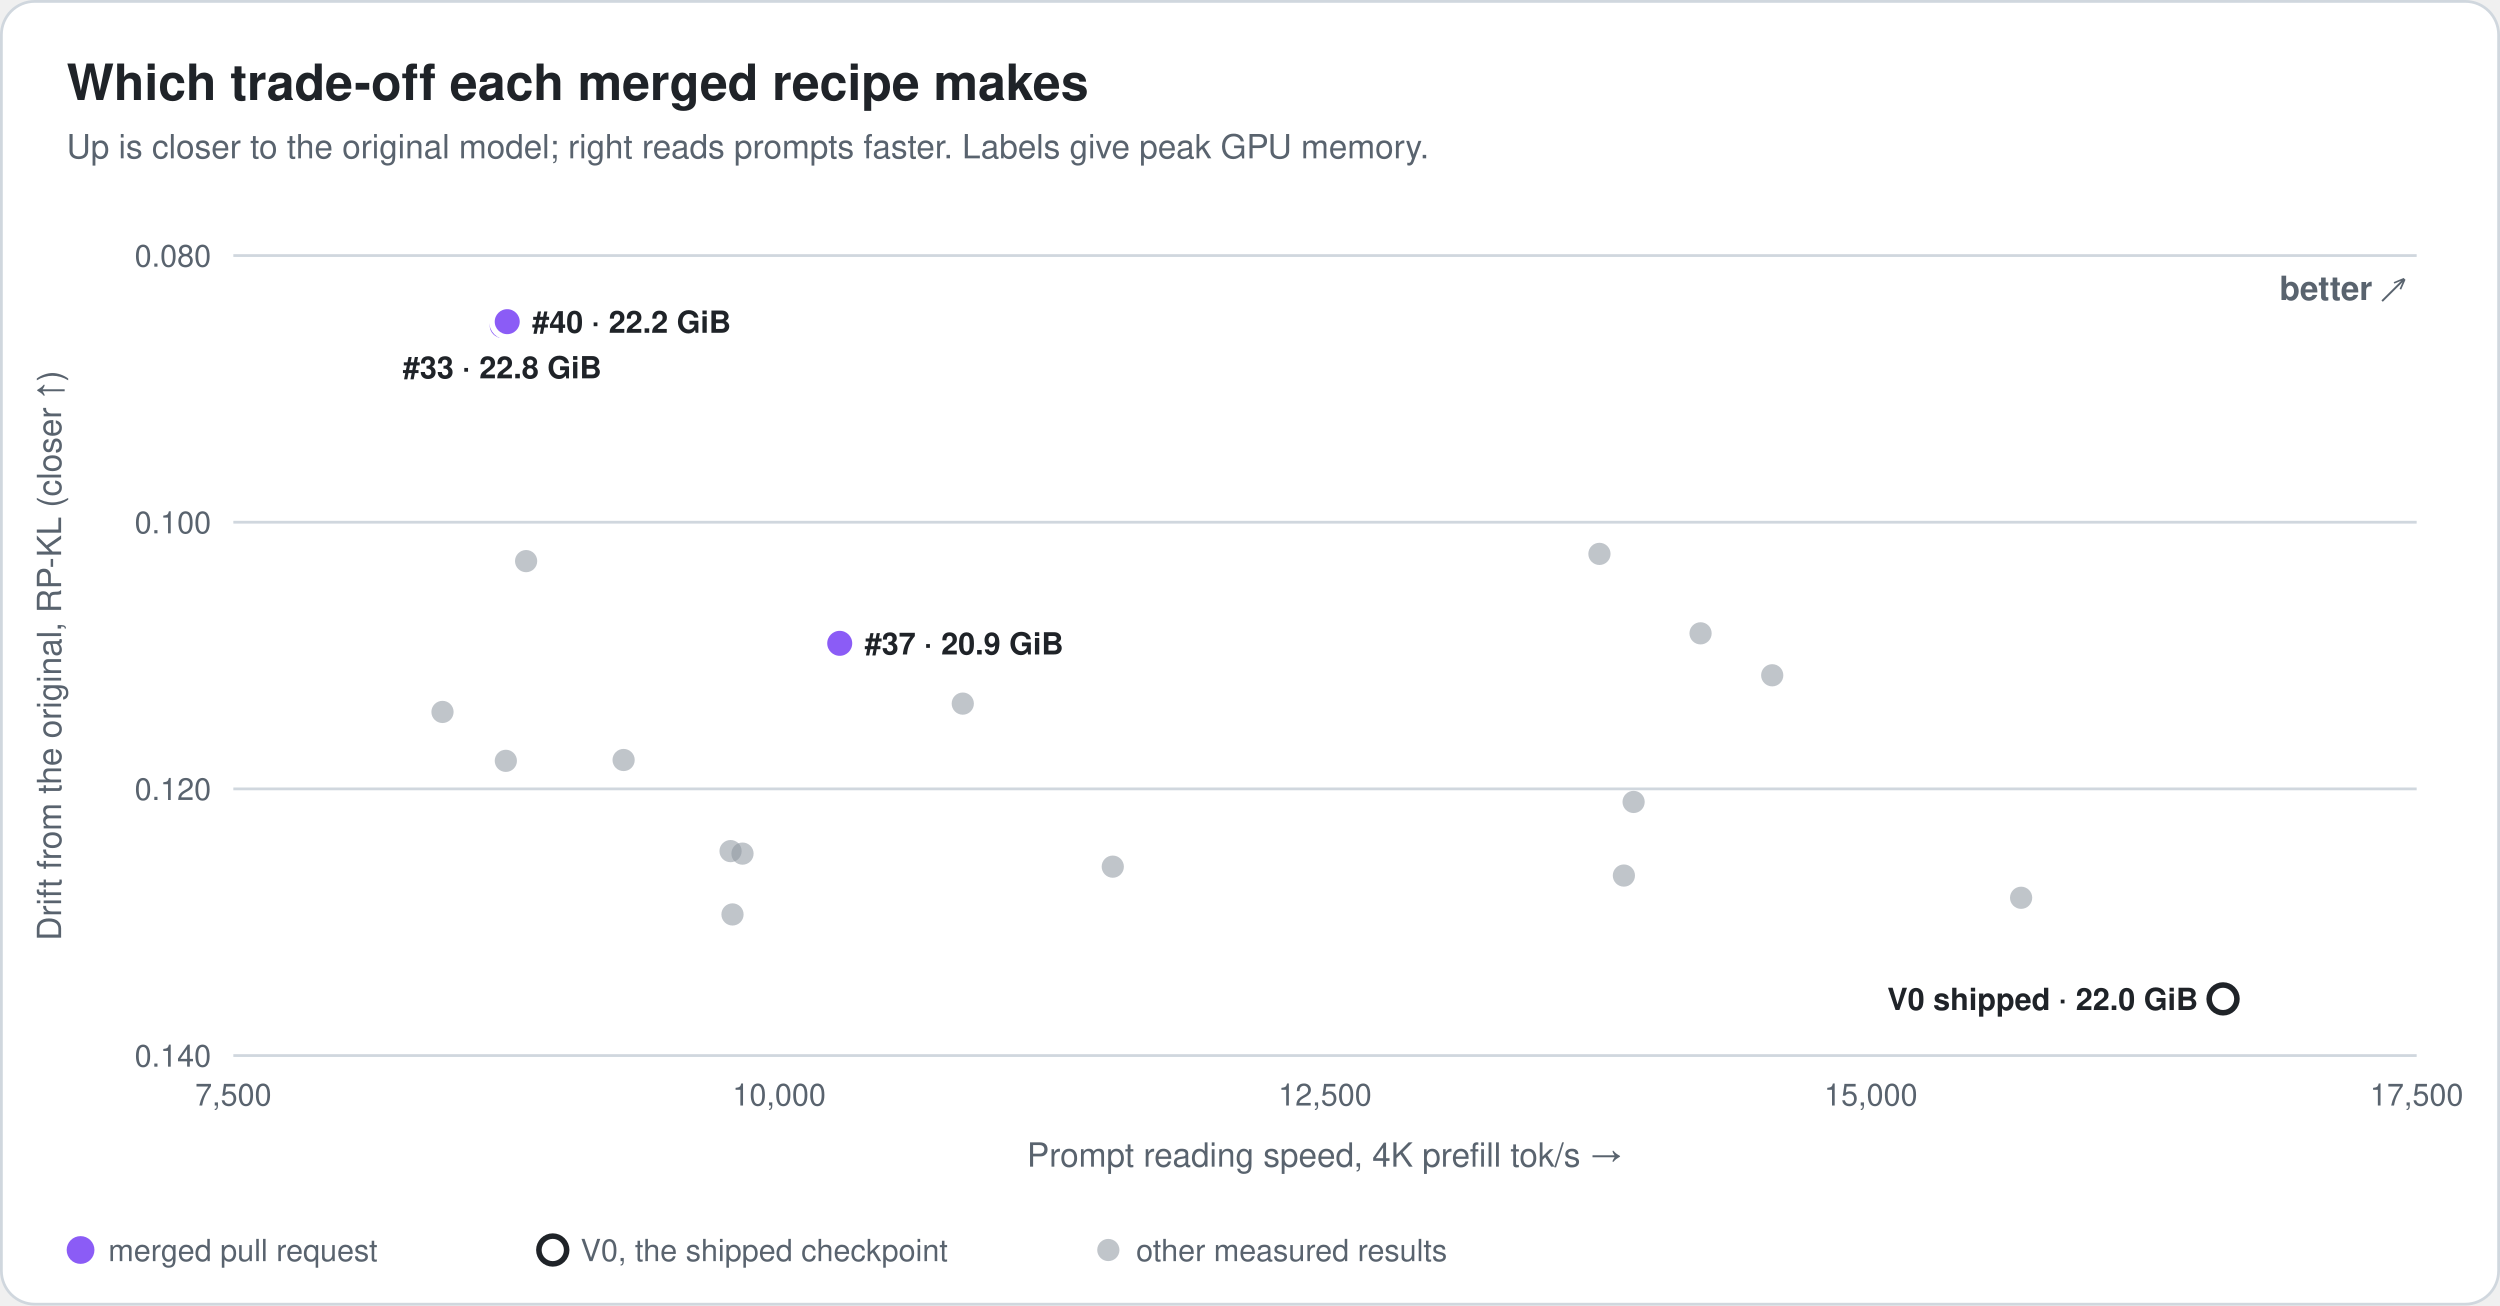
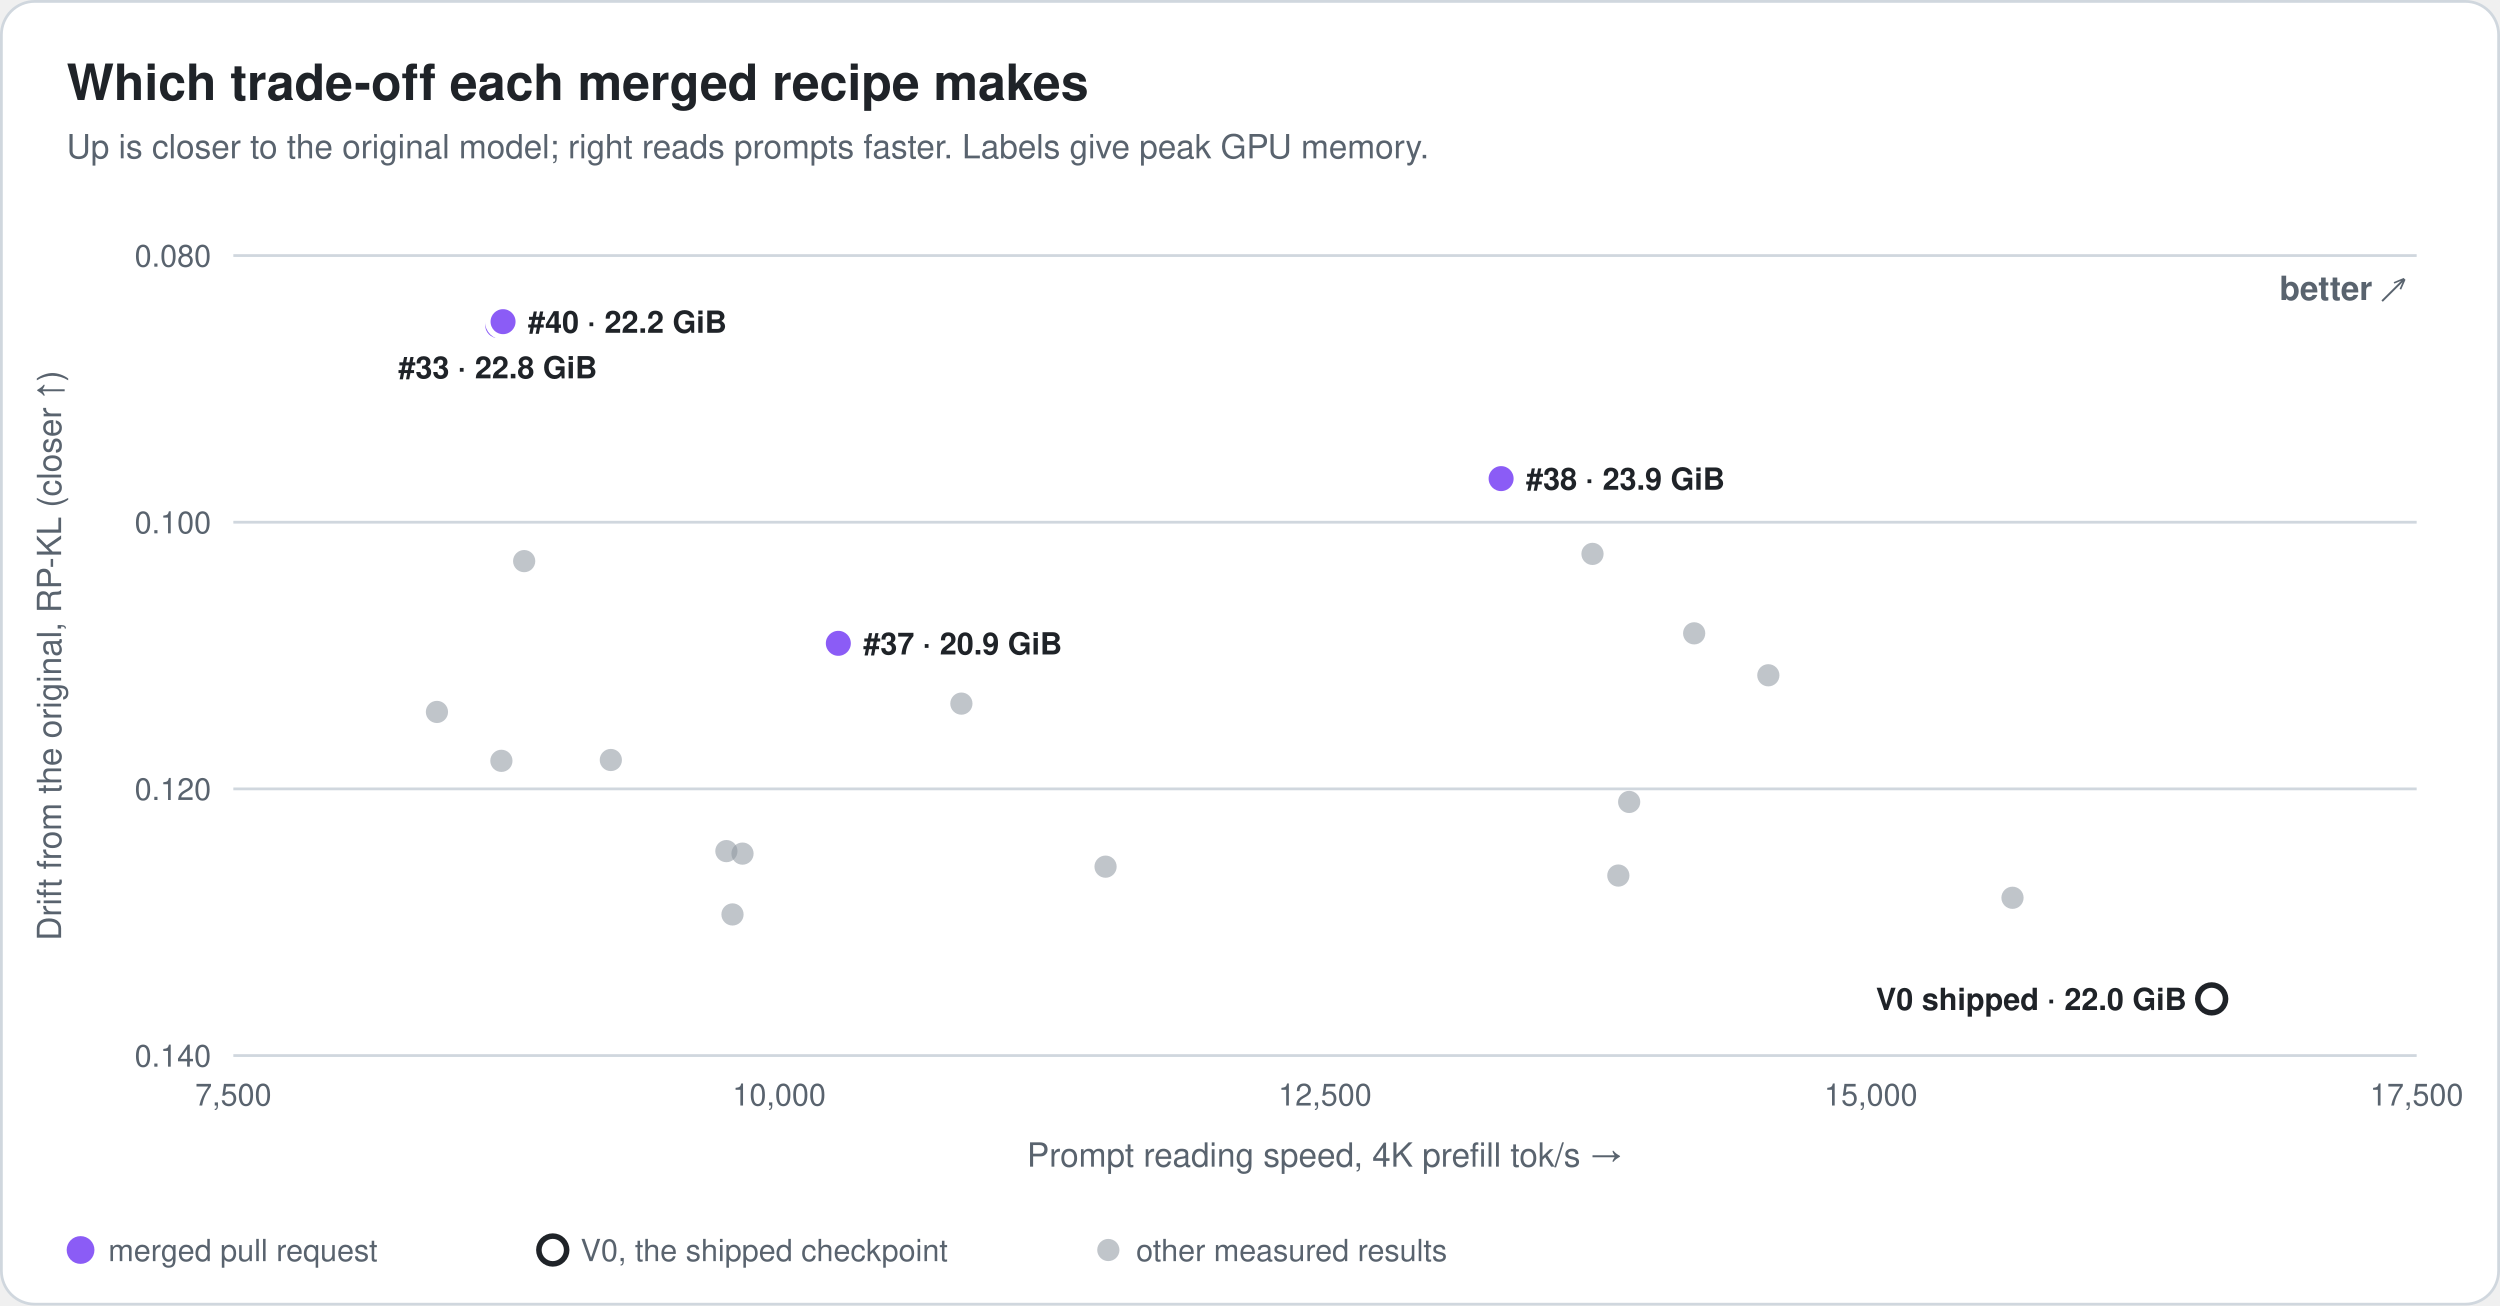
- <svg xmlns="http://www.w3.org/2000/svg" width="900" height="470" viewBox="0 0 900 470" font-family="-apple-system,BlinkMacSystemFont,'Segoe UI',Helvetica,Arial,sans-serif" role="img" aria-label="Trade-offs of 3 merged recipes against the shipped checkpoint">
+ <svg xmlns="http://www.w3.org/2000/svg" width="900" height="470" viewBox="0 0 900 470" font-family="-apple-system,BlinkMacSystemFont,'Segoe UI',Helvetica,Arial,sans-serif" role="img" aria-label="Trade-offs of 4 merged recipes against the shipped checkpoint">
  <style>
.bg{fill:#ffffff;stroke:#d0d7de}.t{fill:#1f2328}.m{fill:#59636e}.rule{stroke:#d0d7de}.ring{stroke:#ffffff}
.acc{fill:#8b5cf6}.accl{stroke:#8b5cf6}.wash{fill:#8b5cf6;fill-opacity:.1}.gry{fill:#8c959f}.rej{fill:#d03b3b}.track{fill:#eaeef2}.tk{stroke:#1f2328}
@media (prefers-color-scheme: dark){
.bg{fill:#0d1117;stroke:#30363d}.t{fill:#e6edf3}.m{fill:#9198a1}.rule{stroke:#30363d}.ring{stroke:#0d1117}
.acc{fill:#9a75f8}.accl{stroke:#9a75f8}.wash{fill:#9a75f8;fill-opacity:.14}.gry{fill:#9198a1}.rej{fill:#e5534b}.track{fill:#21262d}.tk{stroke:#e6edf3}}
</style>
  <rect class="bg" x="0.5" y="0.5" width="899" height="469" rx="12" />
  <text x="24.0" y="36.0" class="t" font-size="18" font-weight="600" text-anchor="start">Which trade-off each merged recipe makes</text>
  <text x="24.0" y="57.0" class="m" font-size="12" font-weight="400" text-anchor="start">Up is closer to the original model; right reads prompts faster. Labels give peak GPU memory.</text>
  <line class="rule" x1="84" x2="870" y1="92.0" y2="92.0" stroke-width="1" />
  <text x="76.0" y="96.0" class="m" font-size="11" font-weight="400" text-anchor="end">0.080</text>
  <line class="rule" x1="84" x2="870" y1="188.0" y2="188.0" stroke-width="1" />
  <text x="76.0" y="192.0" class="m" font-size="11" font-weight="400" text-anchor="end">0.100</text>
  <line class="rule" x1="84" x2="870" y1="284.0" y2="284.0" stroke-width="1" />
  <text x="76.0" y="288.0" class="m" font-size="11" font-weight="400" text-anchor="end">0.120</text>
  <line class="rule" x1="84" x2="870" y1="380.0" y2="380.0" stroke-width="1" />
  <text x="76.0" y="384.0" class="m" font-size="11" font-weight="400" text-anchor="end">0.140</text>
  <text x="84.0" y="398.0" class="m" font-size="11" font-weight="400" text-anchor="middle">7,500</text>
  <text x="280.5" y="398.0" class="m" font-size="11" font-weight="400" text-anchor="middle">10,000</text>
  <text x="477.0" y="398.0" class="m" font-size="11" font-weight="400" text-anchor="middle">12,500</text>
  <text x="673.5" y="398.0" class="m" font-size="11" font-weight="400" text-anchor="middle">15,000</text>
  <text x="870.0" y="398.0" class="m" font-size="11" font-weight="400" text-anchor="middle">17,500</text>
  <text x="477.0" y="420.0" class="m" font-size="12" font-weight="400" text-anchor="middle">Prompt reading speed, 4K prefill tok/s →</text>
  <text x="22" y="236.0" class="m" font-size="12" text-anchor="middle" transform="rotate(-90 22 236.0)">Drift from the original, RP-KL (closer ↑)</text>
  <text x="866.0" y="108.0" class="m" font-size="12" font-weight="600" text-anchor="end">better ↗</text>
-   <circle class="gry" cx="159.3" cy="256.3" r="4" opacity=".55" />
-   <circle class="gry" cx="575.8" cy="199.4" r="4" opacity=".55" />
-   <circle class="gry" cx="584.6" cy="315.2" r="4" opacity=".55" />
-   <circle class="gry" cx="727.6" cy="323.2" r="4" opacity=".55" />
+   <circle class="gry" cx="157.3" cy="256.3" r="4" opacity=".55" />
+   <circle class="gry" cx="573.3" cy="199.4" r="4" opacity=".55" />
+   <circle class="gry" cx="582.6" cy="315.2" r="4" opacity=".55" />
+   <circle class="gry" cx="724.5" cy="323.2" r="4" opacity=".55" />
  <circle class="gry" cx="263.7" cy="329.2" r="4" opacity=".55" />
-   <circle class="gry" cx="263.0" cy="306.4" r="4" opacity=".55" />
-   <circle class="gry" cx="182.1" cy="273.9" r="4" opacity=".55" />
-   <circle class="gry" cx="346.6" cy="253.3" r="4" opacity=".55" />
-   <circle class="gry" cx="612.2" cy="228.0" r="4" opacity=".55" />
-   <circle class="gry" cx="400.6" cy="312.0" r="4" opacity=".55" />
-   <circle class="gry" cx="189.4" cy="202.0" r="4" opacity=".55" />
-   <circle class="gry" cx="588.1" cy="288.7" r="4" opacity=".55" />
-   <circle class="gry" cx="638.0" cy="243.1" r="4" opacity=".55" />
-   <circle class="gry" cx="224.5" cy="273.6" r="4" opacity=".55" />
+   <circle class="gry" cx="261.5" cy="306.4" r="4" opacity=".55" />
+   <circle class="gry" cx="180.5" cy="273.9" r="4" opacity=".55" />
+   <circle class="gry" cx="346.1" cy="253.3" r="4" opacity=".55" />
+   <circle class="gry" cx="609.9" cy="228.0" r="4" opacity=".55" />
+   <circle class="gry" cx="398.0" cy="312.0" r="4" opacity=".55" />
+   <circle class="gry" cx="188.7" cy="202.0" r="4" opacity=".55" />
+   <circle class="gry" cx="586.5" cy="288.7" r="4" opacity=".55" />
+   <circle class="gry" cx="636.6" cy="243.1" r="4" opacity=".55" />
+   <circle class="gry" cx="219.9" cy="273.6" r="4" opacity=".55" />
  <circle class="gry" cx="267.3" cy="307.3" r="4" opacity=".55" />
-   <circle class="tk" cx="800.3" cy="359.6" r="5" fill="none" stroke-width="2" />
-   <circle class="acc ring" cx="302.3" cy="231.6" r="5.5" stroke-width="2" />
-   <circle class="acc ring" cx="180.8" cy="117.2" r="5.5" stroke-width="2" />
-   <circle class="acc ring" cx="182.6" cy="115.8" r="5.5" stroke-width="2" />
-   <text x="791.3" y="363.6" class="t" font-size="11" font-weight="600" text-anchor="end">V0 shipped · 22.0 GiB</text>
-   <text x="191.6" y="119.8" class="t" font-size="11" font-weight="600" text-anchor="start">#40 · 22.2 GiB</text>
-   <text x="180.8" y="136.2" class="t" font-size="11" font-weight="600" text-anchor="middle">#33 · 22.8 GiB</text>
-   <text x="311.3" y="235.6" class="t" font-size="11" font-weight="600" text-anchor="start">#37 · 20.9 GiB</text>
+   <circle class="tk" cx="796.2" cy="359.6" r="5" fill="none" stroke-width="2" />
+   <circle class="acc ring" cx="301.8" cy="231.6" r="5.5" stroke-width="2" />
+   <circle class="acc ring" cx="540.4" cy="172.3" r="5.5" stroke-width="2" />
+   <circle class="acc ring" cx="179.2" cy="117.2" r="5.5" stroke-width="2" />
+   <circle class="acc ring" cx="181.1" cy="115.8" r="5.5" stroke-width="2" />
+   <text x="787.2" y="363.6" class="t" font-size="11" font-weight="600" text-anchor="end">V0 shipped · 22.0 GiB</text>
+   <text x="190.1" y="119.8" class="t" font-size="11" font-weight="600" text-anchor="start">#40 · 22.2 GiB</text>
+   <text x="179.2" y="136.2" class="t" font-size="11" font-weight="600" text-anchor="middle">#33 · 22.8 GiB</text>
+   <text x="549.4" y="176.3" class="t" font-size="11" font-weight="600" text-anchor="start">#38 · 23.9 GiB</text>
+   <text x="310.8" y="235.6" class="t" font-size="11" font-weight="600" text-anchor="start">#37 · 20.9 GiB</text>
  <circle class="acc" cx="29" cy="450" r="5" />
  <text x="39.0" y="454.0" class="m" font-size="11" font-weight="400" text-anchor="start">merged pull request</text>
  <circle class="tk" cx="199" cy="450" r="5" fill="none" stroke-width="2" />
  <text x="209.0" y="454.0" class="m" font-size="11" font-weight="400" text-anchor="start">V0, the shipped checkpoint</text>
  <circle class="gry" cx="399" cy="450" r="4" opacity=".55" />
  <text x="409.0" y="454.0" class="m" font-size="11" font-weight="400" text-anchor="start">other measured results</text>
</svg>
